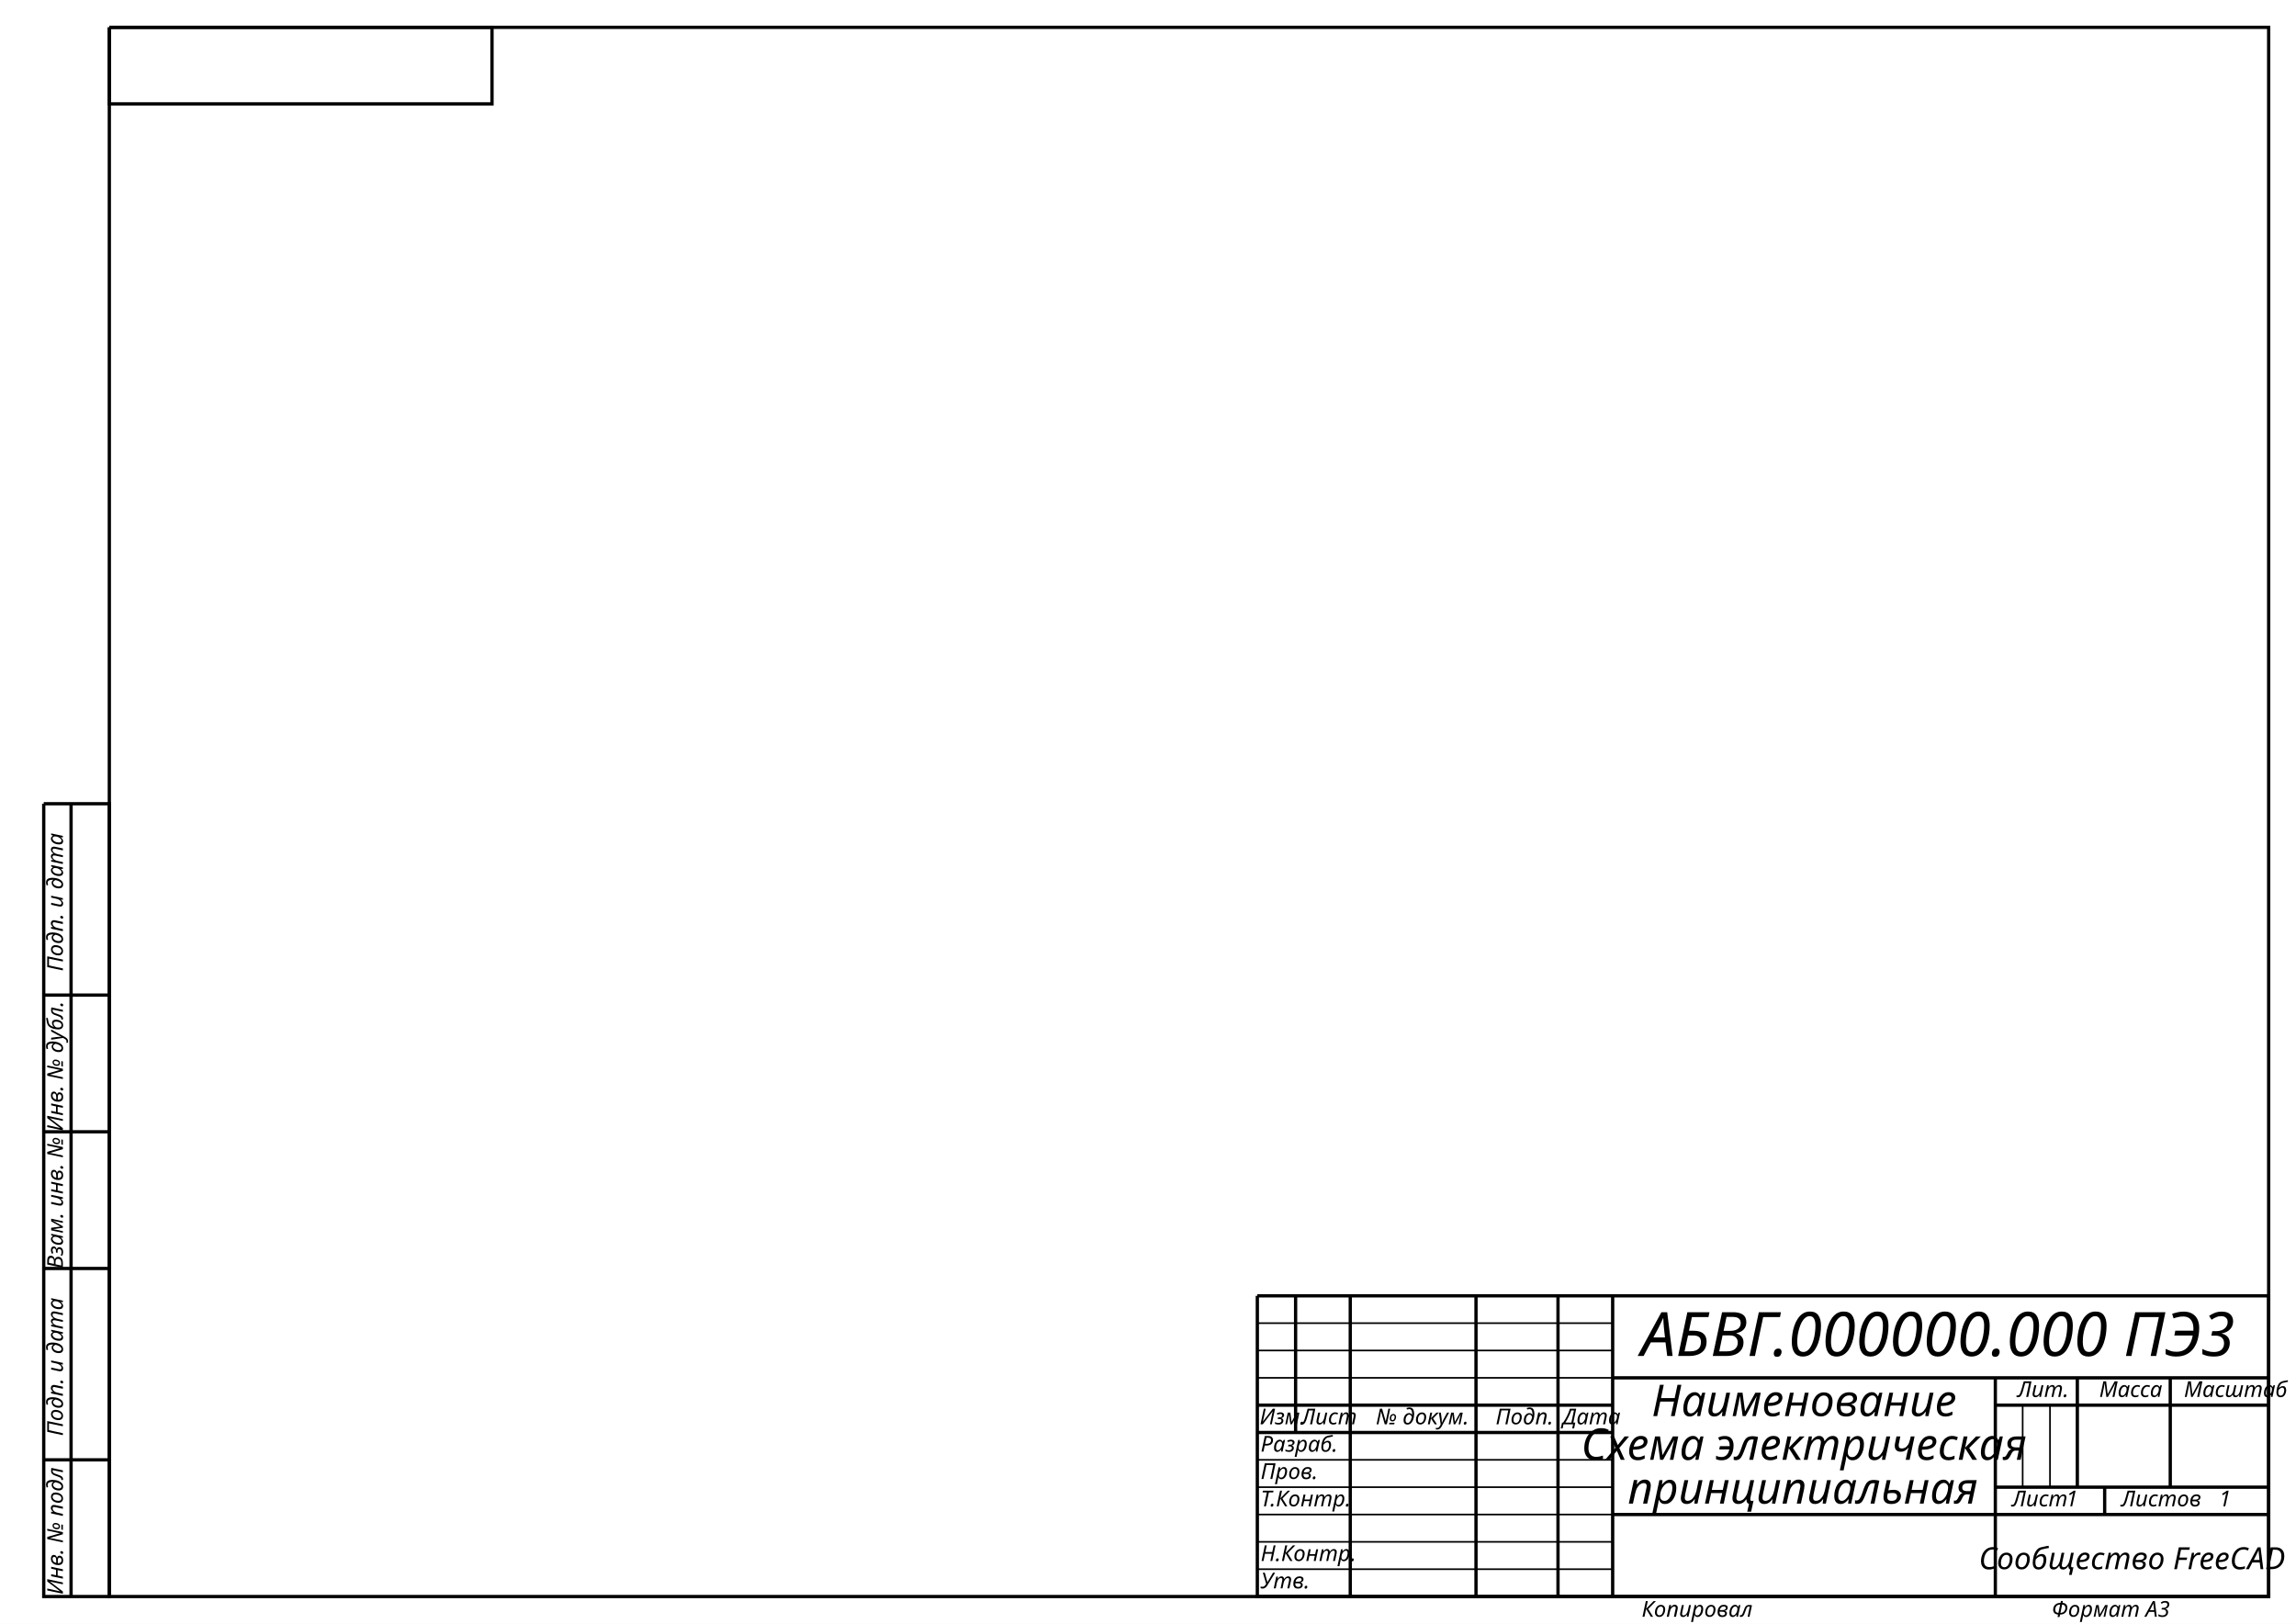
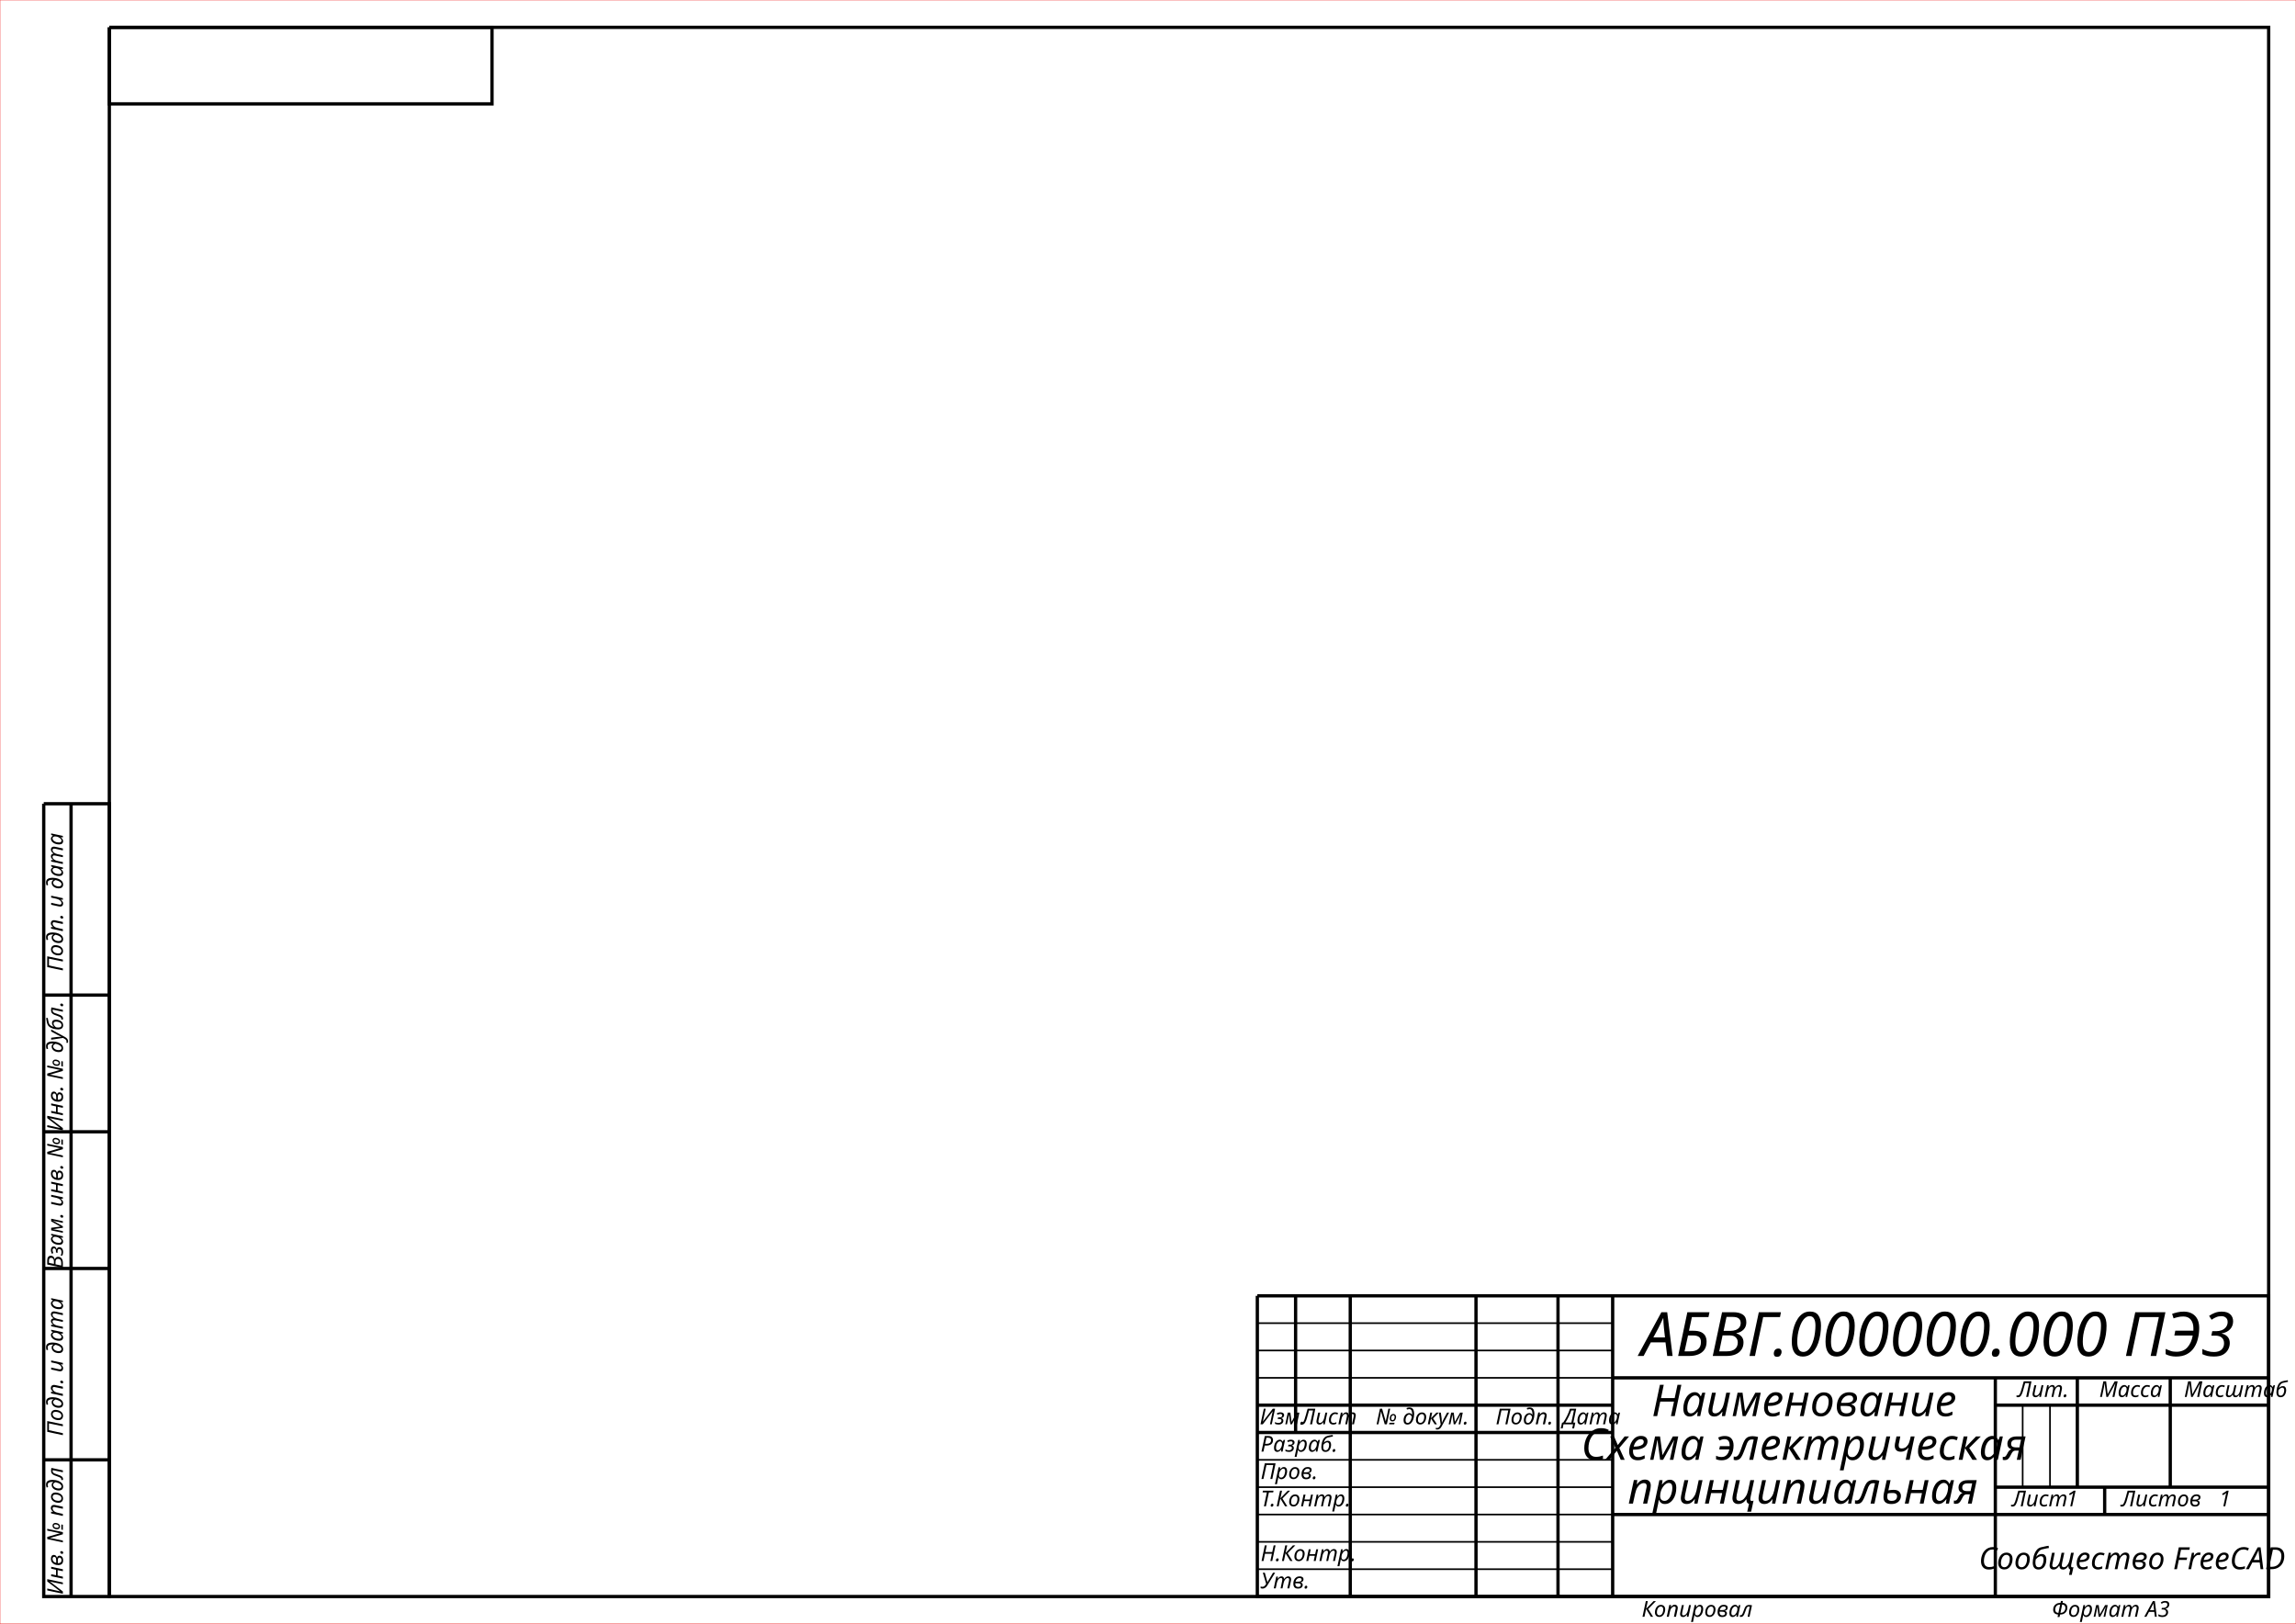
<svg xmlns="http://www.w3.org/2000/svg" xmlns:ns1="http://www.freecadweb.org/wiki/index.php?title=Svg_Namespace" width="420mm" height="297mm" version="1.1" viewBox="0 0 420 297" id="svg144">
  <defs id="defs148" />
-   <rect style="fill:#ffffff;stroke:none;stroke-width:0.499;stop-color:#000000;fill-opacity:1" id="rect987" width="420" height="297" x="0" y="0" />
+   <rect style="fill:#ffffff;stroke:#f22b2b;stroke-width:0.1;stop-color:#000000;fill-opacity:1;stroke-opacity:1;stroke-miterlimit:4;stroke-dasharray:none" id="rect987" width="420" height="297" x="0" y="0" />
  <g id="thick_lines" style="fill:none;stroke:#000;stroke-width:0.6">
    <path d="m20 5h395v287h-395v-287" id="path2" />
    <path d="M230 237h185v55h-185v-55M295 252h120M230 257h65M365 257h50M230 262h65M365 272h50M295 277h120M237 237v25M247 237v55M270 237v55M285 237v55M295 237v55M365 252v40M380 252v20M385 272v5M397 252v20" id="path4" />
    <path d="M8 147v145h12v-145h-12M13 147v145M8 182h12M8 207h12M8 232h12M8 267h12" id="path6" />
    <path d="m20 5h70v14h-70v-14" id="path8" />
  </g>
  <g id="thin_lines" style="fill:none;stroke:#000;stroke-width:0.3">
    <path d="M230 242h65M230 247h65M230 252h65M230 267h65M230 272h65M230 277h65M230 282h65M230 287h65M370 257v15M375 257v15" id="path11" />
  </g>
  <g id="labels" style="font-family:GOSTRUS;font-style:italic;font-size:4px;">
    <g id="stamp">
      <text x="230.42" y="260.5" id="text14">Изм.</text>
      <text x="238" y="260.5" id="text16">Лист</text>
      <text x="251.71" y="260.5" id="text18">№ докум.</text>
      <text x="273.59" y="260.5" id="text20">Подп.</text>
      <text x="285.85" y="260.5" id="text22">Дата</text>
      <text x="230.6" y="265.5" id="text24">Разраб.</text>
      <text x="230.6" y="270.5" id="text26">Пров.</text>
      <text x="230.6" y="275.5" id="text28">Т.Контр.</text>
      <text x="230.6" y="285.5" id="text30">Н.Контр.</text>
      <text x="230.6" y="290.5" id="text32">Утв.</text>
      <text x="369" y="255.5" id="text34">Лит.</text>
      <text x="384" y="255.5" id="text36">Масса</text>
      <text x="399.5" y="255.5" id="text38">Масштаб</text>
      <text x="368" y="275.5" id="text40">Лист</text>
      <text x="388" y="275.5" id="text42">Листов</text>
      <text x="300.3" y="295.7" id="text44">Копировал</text>
      <text x="375.3" y="295.7" id="text46">Формат A3</text>
    </g>
    <g id="stamp_editable">
      <g id="middle" style="text-anchor:middle">
        <text x="354.5" y="248" font-size="11.2px" ns1:editable="Обозначение документа" id="text51">
          <tspan id="tspan49">АБВГ.000000.000 ПЭ3</tspan>
        </text>
        <text x="330" y="259" font-size="8px" ns1:editable="Наименование строка 1" id="text55">
          <tspan id="tspan53">Наименование</tspan>
        </text>
        <text x="330" y="267" font-size="8px" ns1:editable="Наименование строка 2" id="text59">
          <tspan id="tspan57">Схема электрическая</tspan>
        </text>
        <text x="367.9" y="267" font-size="8px" ns1:editable="Литера 1" id="text63">
          <tspan id="tspan61" />
        </text>
        <text x="372.9" y="267" font-size="8px" ns1:editable="Литера 2" id="text67">
          <tspan id="tspan65" />
        </text>
        <text x="377.9" y="267" font-size="8px" ns1:editable="Литера 3" id="text71">
          <tspan id="tspan69" />
        </text>
        <text x="389" y="267" font-size="8px" ns1:editable="Масса" id="text75">
-           <tspan id="tspan73"> </tspan>
+           <tspan id="tspan73" />
        </text>
        <text x="406.5" y="267" font-size="8px" ns1:editable="Масштаб" id="text79">
-           <tspan id="tspan77"> </tspan>
+           <tspan id="tspan77" />
        </text>
        <text x="329.8" y="275" font-size="8px" ns1:editable="Идентификатор сборочного чертежа" id="text83">
          <tspan id="tspan81">принципиальная</tspan>
        </text>
        <text x="330" y="287" font-size="8px" ns1:editable="Материал детали" id="text87">
-           <tspan id="tspan85"> </tspan>
+           <tspan id="tspan85" />
        </text>
        <text x="390" y="287" font-size="5.6px" ns1:editable="Наименование организации" id="text91">
          <tspan id="tspan89">Сообщество FreeCAD</tspan>
        </text>
        <text x="379" y="275.5" ns1:editable="Порядковый номер листа" id="text95">
          <tspan id="tspan93">1</tspan>
        </text>
        <text x="407" y="275.5" ns1:editable="Общее количество листов" id="text99">
          <tspan id="tspan97">1</tspan>
        </text>
      </g>
      <text x="247.5" y="265.5" ns1:editable="ФИО Разработчика" id="text104">
        <tspan id="tspan102" />
      </text>
      <text x="247.5" y="270.5" ns1:editable="ФИО Проверябщего" id="text108">
        <tspan id="tspan106" />
      </text>
      <text x="247.5" y="275.5" ns1:editable="ФИО Т.Контр." id="text112">
        <tspan id="tspan110" />
      </text>
      <text x="230.6" y="280.5" ns1:editable="Дополнительное лицо" id="text116">
        <tspan id="tspan114" />
      </text>
      <text x="247.5" y="280.5" ns1:editable="ФИО дополнительного лица" id="text120">
        <tspan id="tspan118" />
      </text>
      <text x="247.5" y="285.5" ns1:editable="ФИО Н.Контр." id="text124">
        <tspan id="tspan122" />
      </text>
      <text x="247.5" y="290.5" ns1:editable="ФИО Утвердившего" id="text128">
        <tspan id="tspan126" />
      </text>
    </g>
    <g transform="translate(8,5) rotate(-90)" text-anchor="middle" id="g141">
      <text x="-160" y="3.5" id="text131">Подп. и дата</text>
      <text x="-190" y="3.5" id="text133">Инв. № дубл.</text>
      <text x="-215" y="3.5" id="text135">Взам. инв. №</text>
      <text x="-245" y="3.5" id="text137">Подп. и дата</text>
      <text x="-275" y="3.5" id="text139">Инв. № подл</text>
    </g>
  </g>
</svg>
